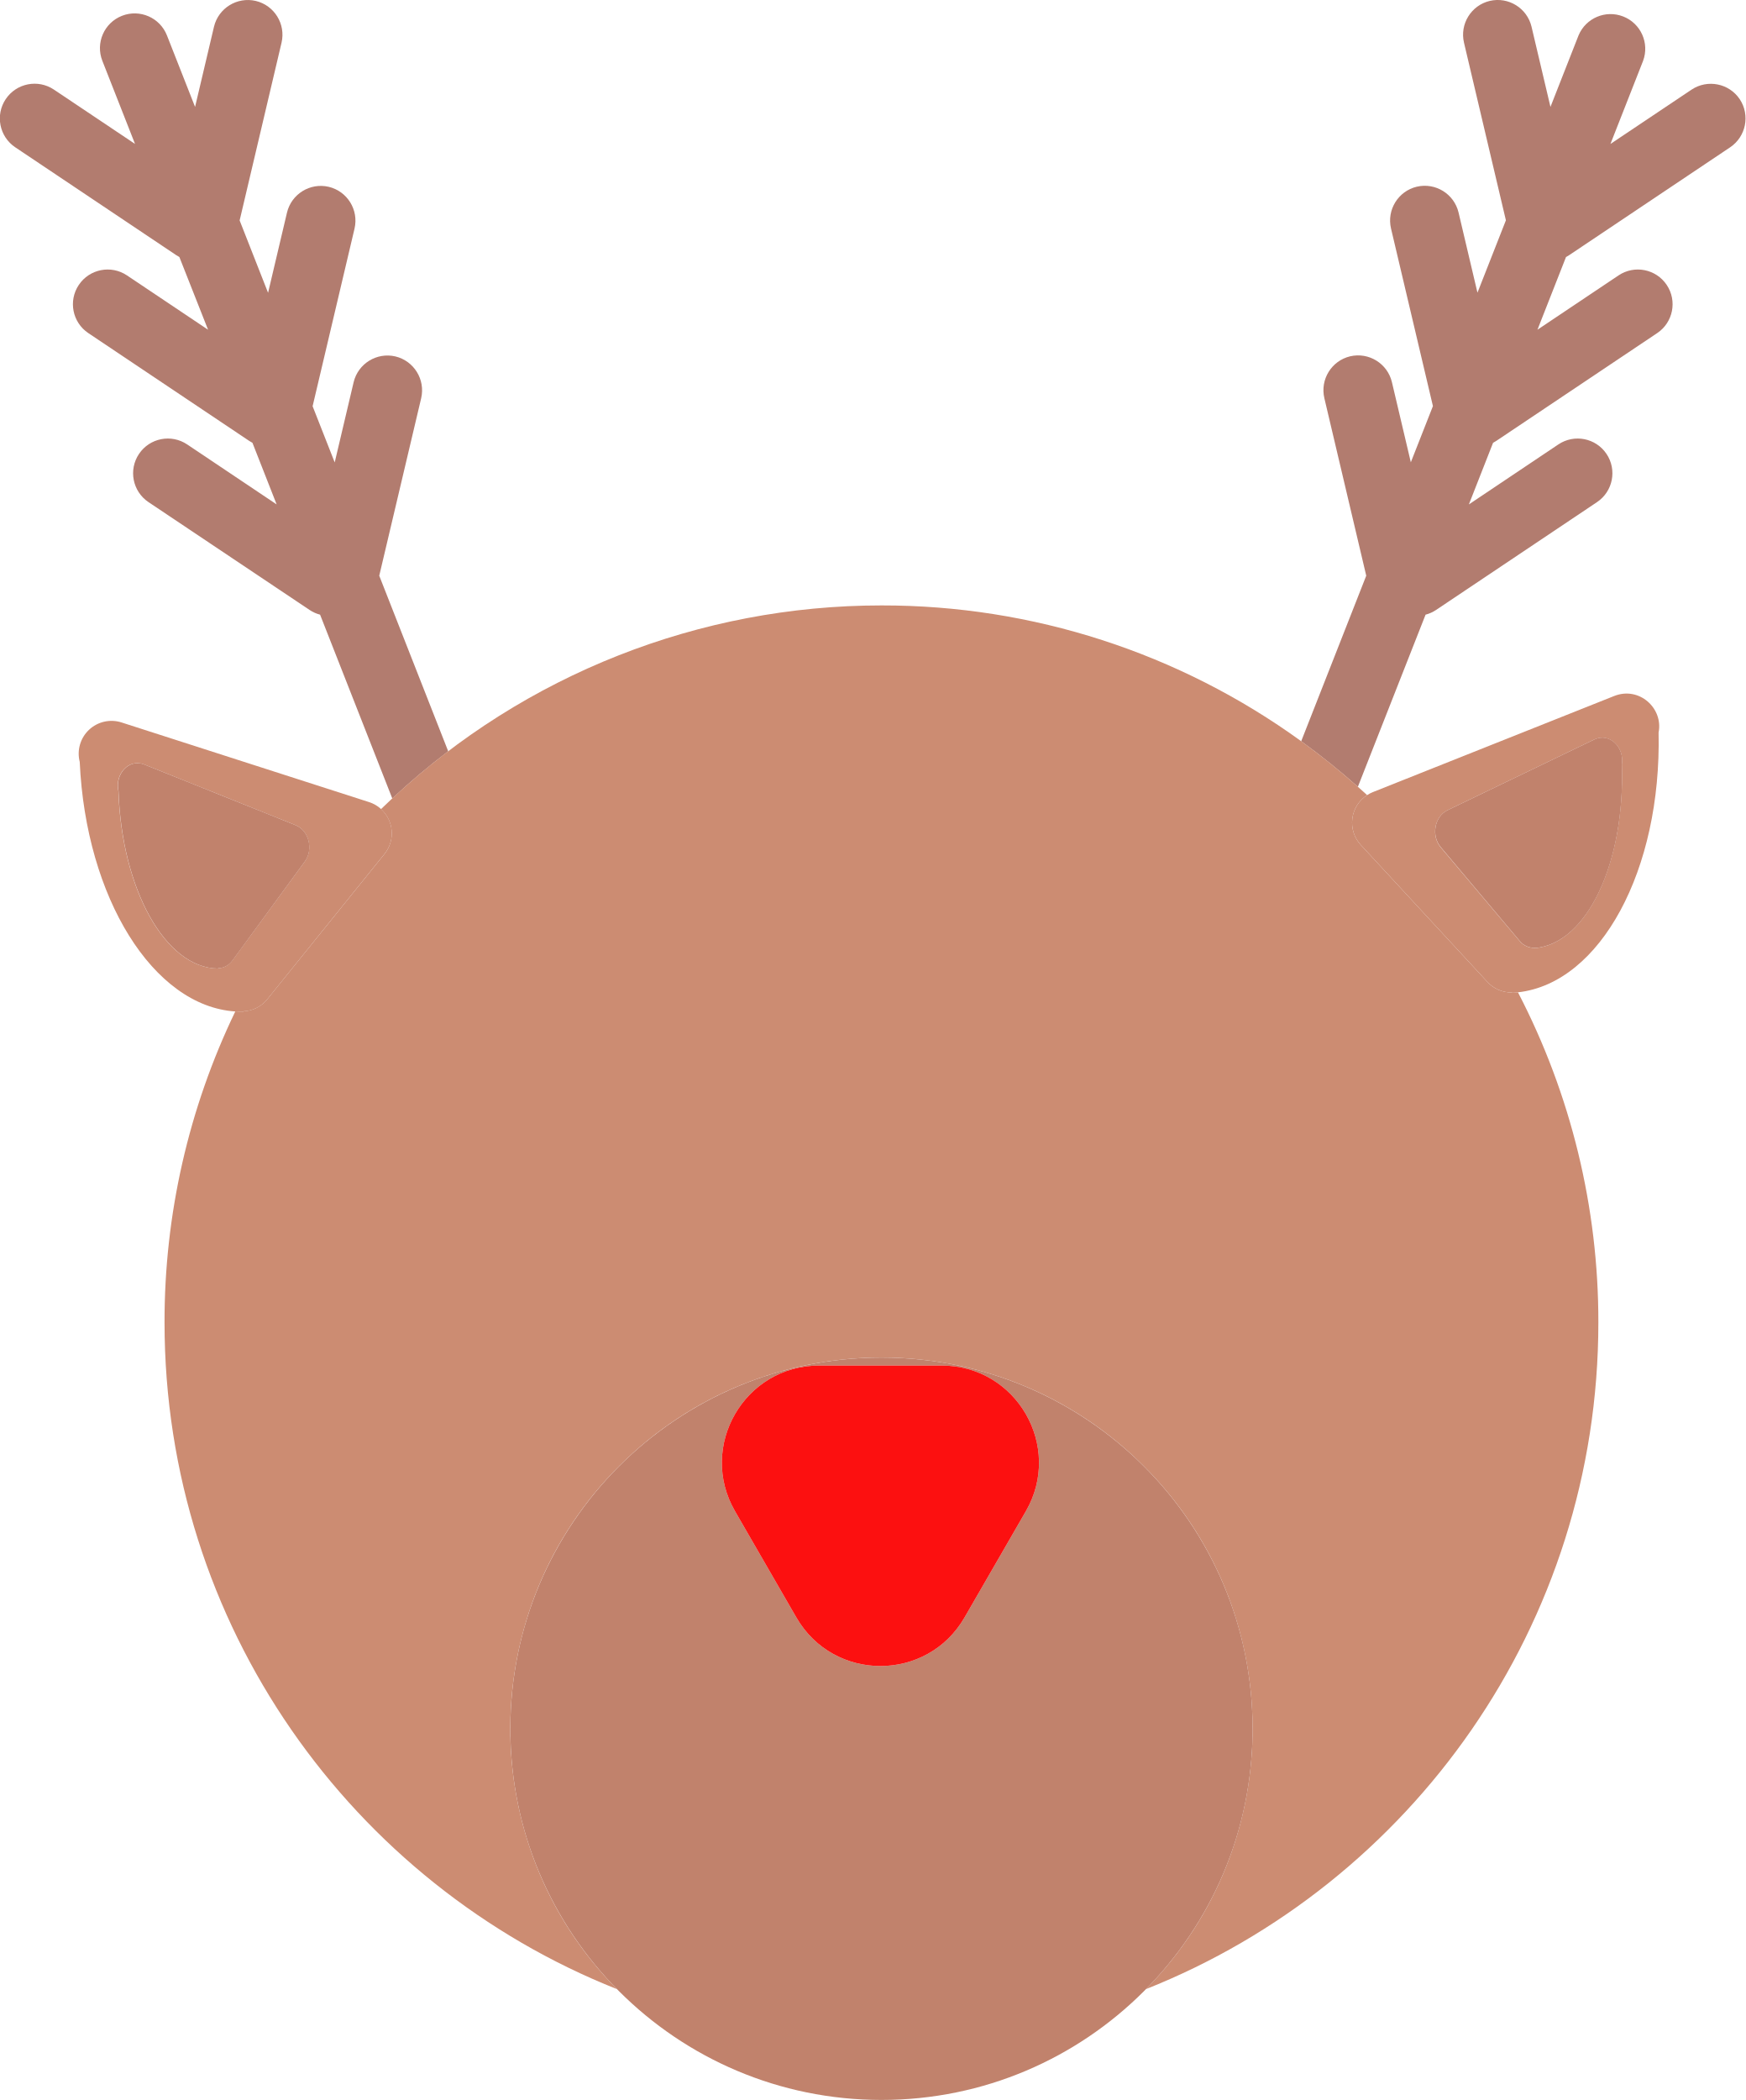
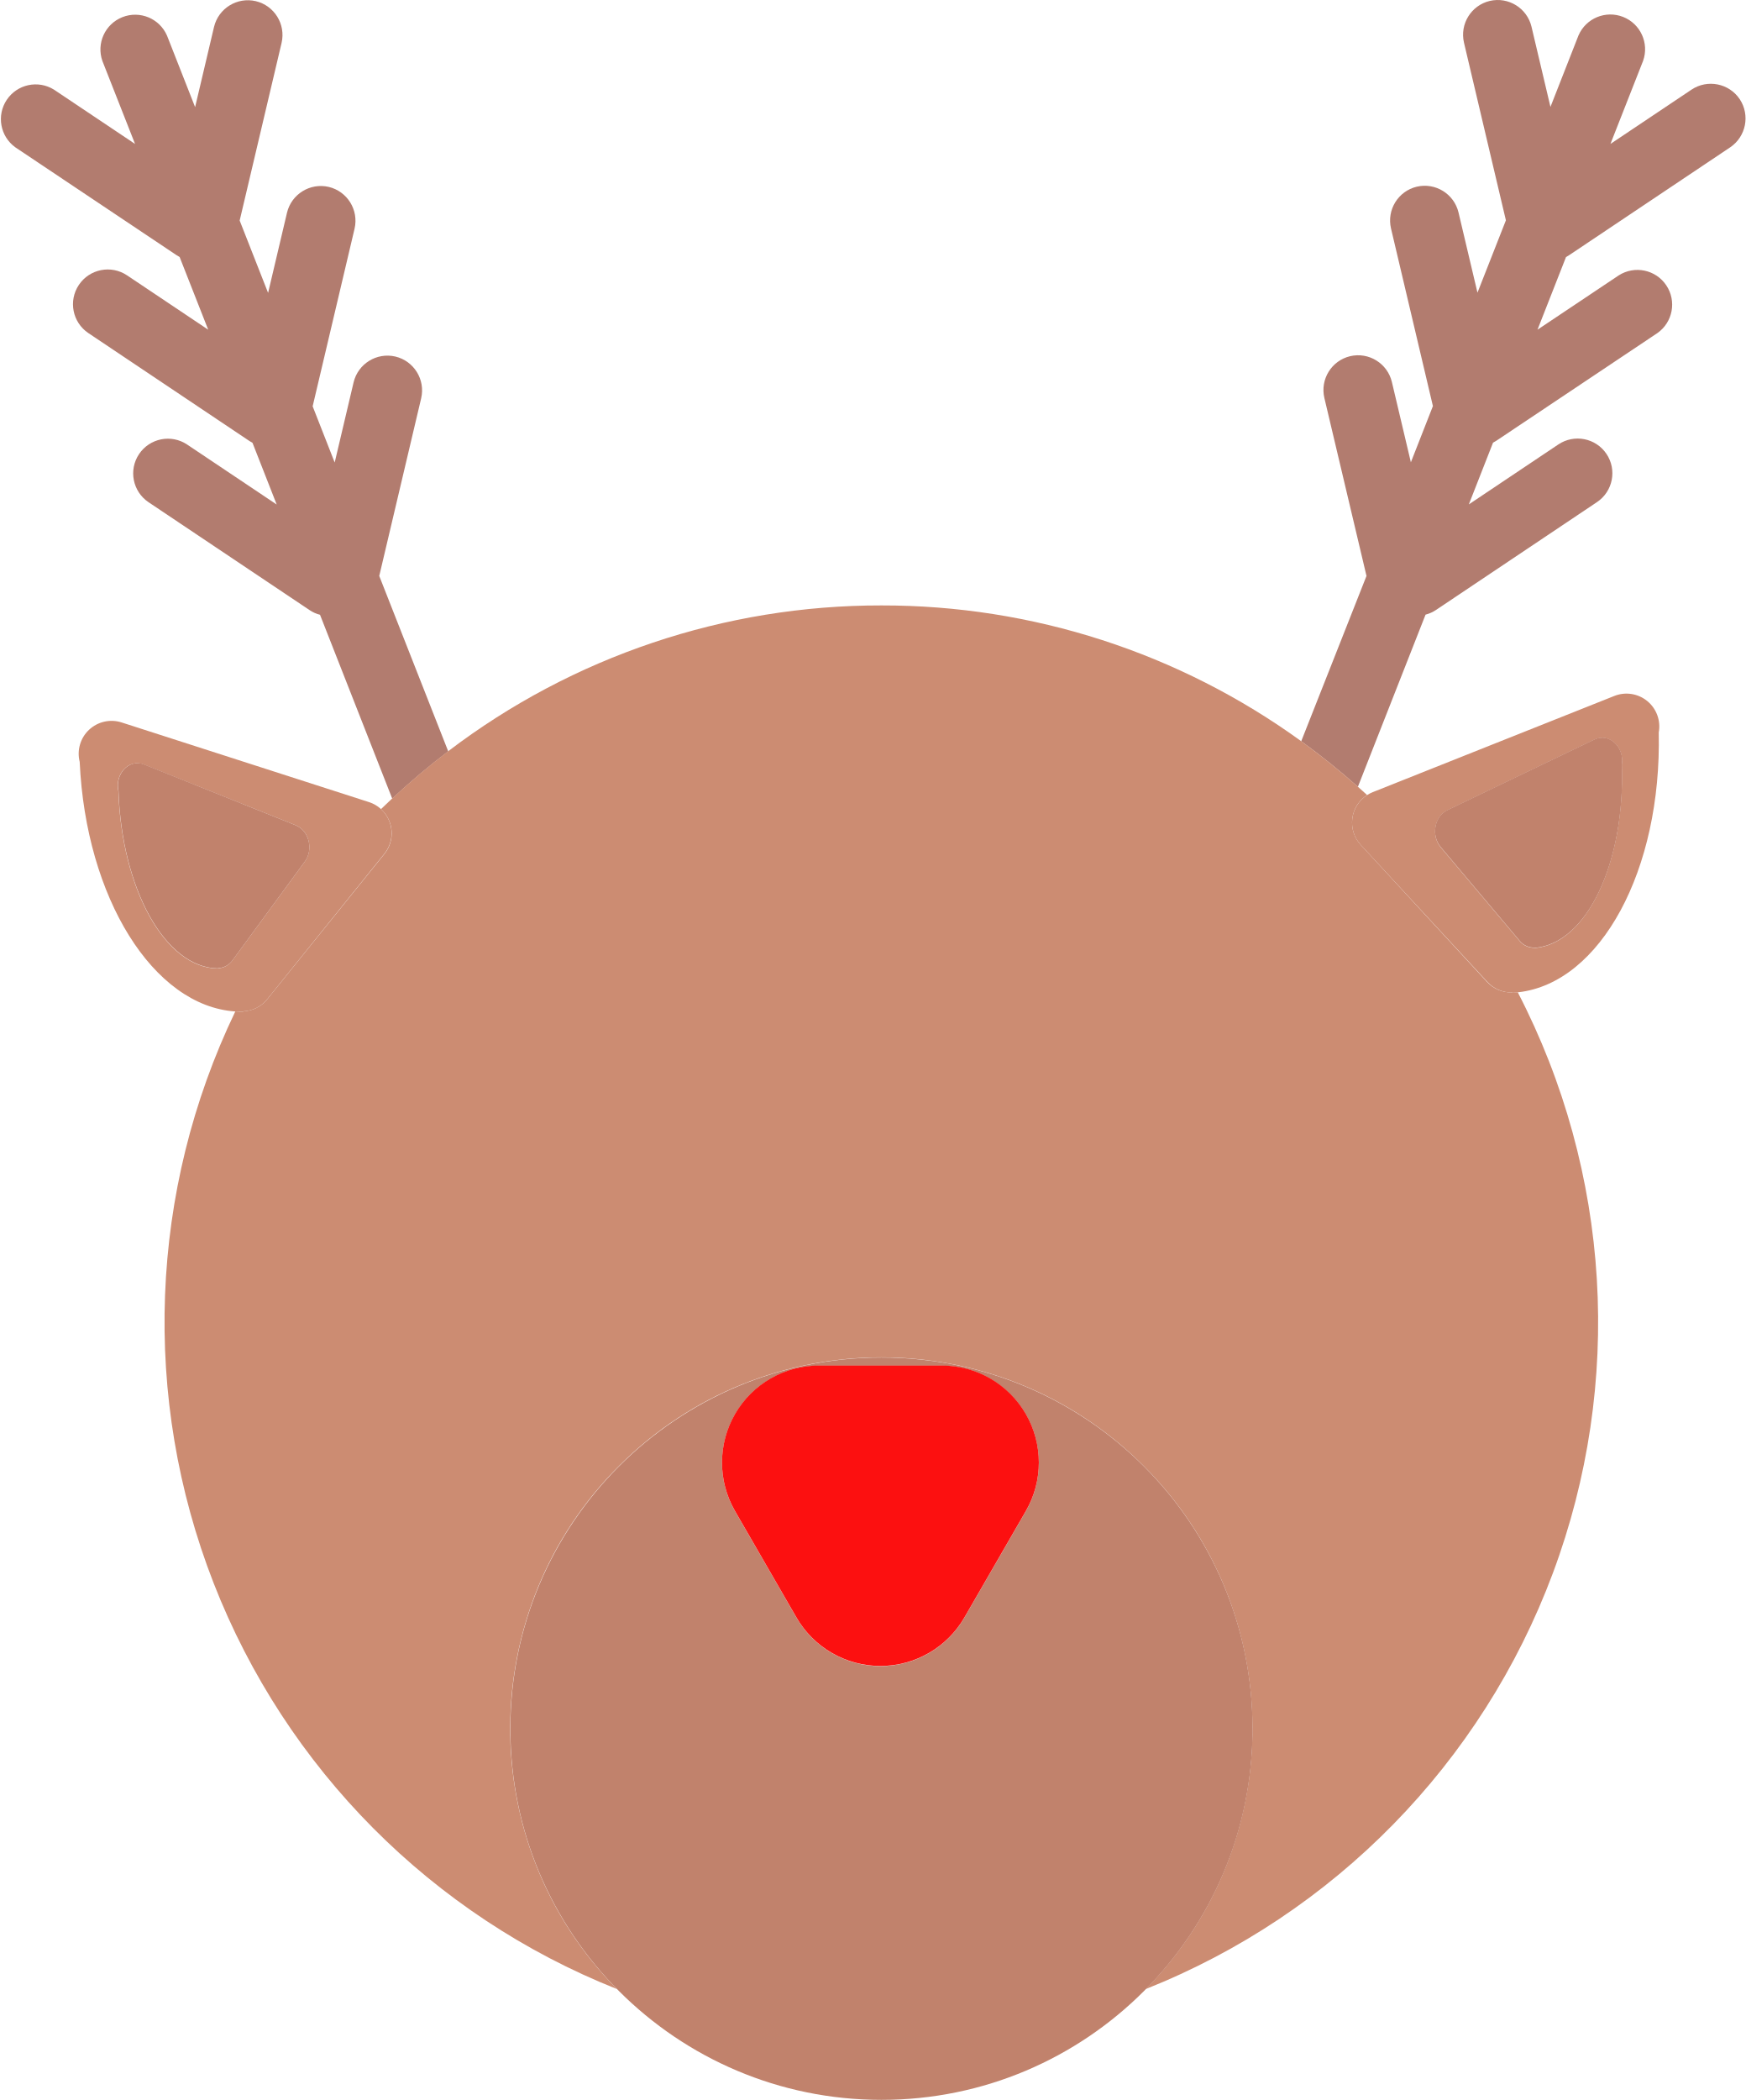
- <svg xmlns="http://www.w3.org/2000/svg" viewBox="0 0 721.93 868.34">
+ <svg xmlns="http://www.w3.org/2000/svg" width="396.05" height="476.38" viewBox="0 0 396.05 476.38">
  <defs>
-     <style>.a{fill:#b27c6f;}.b{fill:#cc8c72;}.c{fill:#c1826c;}.d{fill:#fc1010;}</style>
+     <style>
+       .a {
+         fill: #b27c6f;
+       }
+ 
+       .b {
+         fill: #cc8c72;
+       }
+ 
+       .c {
+         fill: #c1826c;
+       }
+ 
+       .d {
+         fill: #fc1010;
+       }
+     </style>
  </defs>
-   <path class="a" d="M1347.46,211.35a14.4,14.4,0,0,0-19.91-3.94L1294,229.87l13.5-34.36A14.35,14.35,0,0,0,1280.8,185l-11.61,29.55-7.83-33.16a14.39,14.39,0,0,0-17.26-10.67h0A14.38,14.38,0,0,0,1233.43,188l17.33,73.45L1239,291.37l-7.82-33.15a14.39,14.39,0,0,0-17.27-10.67h0a14.39,14.39,0,0,0-10.67,17.26l17.34,73.46-9.14,23.24-7.82-33.15a14.4,14.4,0,0,0-17.27-10.68h0A14.41,14.41,0,0,0,1175.68,335L1193,408.4l-26.9,68.45a299.44,299.44,0,0,1,23.44,18.84l28-71.18a14,14,0,0,0,4.33-1.94l66.58-44.6a14.35,14.35,0,0,0-16-23.85l-37,24.8,10-25.47a13.06,13.06,0,0,0,1.3-.77l66.59-44.6a14.35,14.35,0,0,0-16-23.85l-33.53,22.46,11.81-30.06a12.32,12.32,0,0,0,1.3-.77l66.58-44.6A14.39,14.39,0,0,0,1347.46,211.35Z" transform="translate(-627.95 -170.35)" />
-   <path class="a" d="M784.8,408.4,802.14,335a14.41,14.41,0,0,0-10.67-17.27h0a14.4,14.4,0,0,0-17.27,10.68l-7.82,33.15-9.14-23.24,17.34-73.46a14.39,14.39,0,0,0-10.67-17.26h0a14.39,14.39,0,0,0-17.27,10.67l-7.82,33.15-11.76-29.92L744.39,188a14.39,14.39,0,0,0-10.67-17.27h0a14.41,14.41,0,0,0-17.27,10.67l-7.82,33.16L697,185a14.35,14.35,0,0,0-26.72,10.5l13.51,34.36-33.54-22.46a14.35,14.35,0,0,0-16,23.85l66.58,44.6a12.32,12.32,0,0,0,1.3.77L714,306.69l-33.53-22.46a14.35,14.35,0,1,0-16,23.85l66.58,44.6a14.47,14.47,0,0,0,1.31.77l10,25.47-37-24.8a14.35,14.35,0,0,0-16,23.85L756,422.57a14,14,0,0,0,4.33,1.94l29.86,76A297.89,297.89,0,0,1,813.32,481Z" transform="translate(-627.95 -170.35)" />
-   <path class="b" d="M992.5,420.69a296.36,296.36,0,0,0-202.35,79.82c-1.55,1.45-3.1,2.91-4.62,4.4A13.55,13.55,0,0,1,787,523.42L738.51,583.5a13.37,13.37,0,0,1-9.9,5l.09.15c-1.15,0-2.3,0-3.43-.09A295.23,295.23,0,0,0,696,717.19c0,125.11,77.49,232.11,187.09,275.65a153.5,153.5,0,1,1,218.82,0C1211.51,949.3,1289,842.3,1289,717.19a295.14,295.14,0,0,0-33.25-136.52c-.83.09-1.66.17-2.49.21l.08-.15a13.42,13.42,0,0,1-10.22-4.35l-52.39-56.67a13.55,13.55,0,0,1,2.64-20.59c-1.26-1.16-2.53-2.29-3.81-3.43a299.44,299.44,0,0,0-23.44-18.84A295.09,295.09,0,0,0,992.5,420.69Z" transform="translate(-627.95 -170.35)" />
-   <path class="c" d="M992.5,731.69A153.49,153.49,0,1,0,1146,885.19,153.5,153.5,0,0,0,992.5,731.69Zm59.73,63.54-25.37,43.94c-15.46,26.77-54.1,26.77-69.55,0l-25.37-43.94C916.48,768.46,935.8,735,966.71,735h50.74C1048.36,735,1067.68,768.46,1052.23,795.23Z" transform="translate(-627.95 -170.35)" />
-   <path class="d" d="M1017.45,735H966.71c-30.91,0-50.23,33.46-34.77,60.23l25.37,43.94c15.45,26.77,54.09,26.77,69.55,0l25.37-43.94C1067.68,768.46,1048.36,735,1017.45,735Z" transform="translate(-627.95 -170.35)" />
-   <path class="b" d="M728.61,588.53a13.37,13.37,0,0,0,9.9-5L787,523.42a13.55,13.55,0,0,0-1.42-18.51,13.41,13.41,0,0,0-5-2.9L678.22,469.08a13.57,13.57,0,0,0-17.3,16.29c2.56,56.29,30.44,101,64.35,103.22,1.13.08,2.28.11,3.43.09Zm-4.52-21.09a7.67,7.67,0,0,1-6.09,3.3l0,.1c-21.71-.29-39.71-32.8-41.08-73.37-1.57-6.9,4.2-13.58,10.68-11l62.55,25.07c5.53,2.22,7.52,10,3.83,15.06Z" transform="translate(-627.95 -170.35)" />
-   <path class="c" d="M750.2,511.55l-62.55-25.07c-6.48-2.59-12.25,4.09-10.68,11,1.37,40.57,19.37,73.08,41.08,73.37l0-.1a7.67,7.67,0,0,0,6.09-3.3L754,526.61C757.72,521.57,755.73,513.77,750.2,511.55Z" transform="translate(-627.95 -170.35)" />
-   <path class="b" d="M1190.73,519.71l52.39,56.67a13.42,13.42,0,0,0,10.22,4.35l-.08.15c.83,0,1.66-.12,2.49-.21,34.14-3.81,59.41-50.59,58.16-107.44,2-10-8-19.2-18.36-15.09l-99.88,39.77a13.2,13.2,0,0,0-2.3,1.21A13.55,13.55,0,0,0,1190.73,519.71Zm35.87-14.32,60.72-29.25c6.28-3,12.49,3.26,11.39,10.25,1.37,40.57-14.39,74.22-36,76l0-.11a7.67,7.67,0,0,1-6.3-2.88l-32.63-38.72C1219.77,515.89,1221.23,508,1226.6,505.39Z" transform="translate(-627.95 -170.35)" />
-   <path class="c" d="M1256.43,559.38a7.67,7.67,0,0,0,6.3,2.88l0,.11c21.64-1.76,37.4-35.41,36-76,1.1-7-5.11-13.27-11.39-10.25l-60.72,29.25c-5.37,2.58-6.83,10.5-2.8,15.27Z" transform="translate(-627.95 -170.35)" />
+   <path class="a" d="M1022.68,192.84a7.9,7.9,0,0,0-10.93-2.16L993.35,203l7.41-18.85a7.88,7.88,0,0,0-14.66-5.76l-6.36,16.21-4.3-18.19a7.89,7.89,0,0,0-9.47-5.85h0a7.89,7.89,0,0,0-5.85,9.47l9.51,40.3-6.45,16.41-4.3-18.19a7.89,7.89,0,0,0-9.47-5.85h0a7.89,7.89,0,0,0-5.85,9.47l9.51,40.3-5,12.75L943.76,257a7.89,7.89,0,0,0-9.47-5.85h0a7.89,7.89,0,0,0-5.85,9.47L938,301,923.19,338.5q6.69,4.85,12.86,10.33l15.35-39.05a7.71,7.71,0,0,0,2.37-1.06l36.53-24.47a7.87,7.87,0,1,0-8.77-13.08l-20.31,13.6,5.49-14q.38-.19.72-.42L1004,245.91a7.88,7.88,0,0,0-8.77-13.09L976.8,245.14l6.47-16.48a7.6,7.6,0,0,0,.72-.43l36.53-24.46A7.91,7.91,0,0,0,1022.68,192.84Z" transform="translate(-627.95 -170.35)" />
+   <path class="a" d="M714,301l9.51-40.3a7.89,7.89,0,0,0-5.86-9.47h0a7.9,7.9,0,0,0-9.47,5.85l-4.29,18.19-5-12.75,9.51-40.3a7.9,7.9,0,0,0-5.86-9.47h0a7.9,7.9,0,0,0-9.47,5.85l-4.29,18.19-6.45-16.41,9.51-40.3a7.9,7.9,0,0,0-5.86-9.47h0a7.9,7.9,0,0,0-9.47,5.85l-4.29,18.19-6.37-16.21a7.88,7.88,0,0,0-14.66,5.76L658.59,203l-18.4-12.32a7.88,7.88,0,0,0-8.76,13.09L668,228.23a7.45,7.45,0,0,0,.71.43l6.48,16.48-18.4-12.32A7.88,7.88,0,0,0,648,245.91l36.53,24.47c.23.15.47.29.71.42l5.49,14-20.31-13.6a7.87,7.87,0,1,0-8.76,13.08l36.53,24.47a7.51,7.51,0,0,0,2.37,1.06l16.38,41.7a164.43,164.43,0,0,1,12.71-10.72Z" transform="translate(-627.95 -170.35)" />
+   <path class="b" d="M827.94,307.69a161.91,161.91,0,0,0-98.3,33.07,164.43,164.43,0,0,0-12.71,10.72c-.85.79-1.7,1.6-2.53,2.41a7.44,7.44,0,0,1,.78,10.16L688.6,397a7.38,7.38,0,0,1-5.43,2.76l.05.08c-.63,0-1.26,0-1.88-.05a162.79,162.79,0,0,0,86.58,221.77,84.21,84.21,0,1,1,120,0,162.77,162.77,0,0,0,84.4-226.12c-.45.05-.91.1-1.36.12l0-.08a7.4,7.4,0,0,1-5.61-2.39L936.69,362a7.44,7.44,0,0,1,1.45-11.3l-2.09-1.88q-6.16-5.47-12.86-10.33A161.86,161.86,0,0,0,827.94,307.69Z" transform="translate(-627.95 -170.35)" />
+   <path class="c" d="M827.94,478.3a84.2,84.2,0,1,0,84.21,84.22A84.22,84.22,0,0,0,827.94,478.3Zm32.77,34.86-13.92,24.11a22,22,0,0,1-38.15,0l-13.92-24.11a22,22,0,0,1,19.07-33h27.84A22,22,0,0,1,860.71,513.16Z" transform="translate(-627.95 -170.35)" />
+   <path class="d" d="M841.63,480.12H813.79a22,22,0,0,0-19.07,33l13.92,24.11a22,22,0,0,0,38.15,0l13.92-24.11A22,22,0,0,0,841.63,480.12Z" transform="translate(-627.95 -170.35)" />
+   <g>
+     <path class="b" d="M714.4,353.89a7.38,7.38,0,0,0-2.74-1.59l-56.13-18.07a7.46,7.46,0,0,0-9.5,8.94c1.41,30.88,16.71,55.39,35.31,56.63.62,0,1.25.06,1.88.05l-.05-.08A7.38,7.38,0,0,0,688.6,397l26.58-33A7.44,7.44,0,0,0,714.4,353.89Zm-17.29,11.9L680.69,388.2a4.27,4.27,0,0,1-3.34,1.81l0,.05c-11.91-.16-21.79-18-22.54-40.25-.86-3.78,2.31-7.45,5.86-6L695,357.54C698.05,358.75,699.14,363,697.11,365.79Z" transform="translate(-627.95 -170.35)" />
+     <path class="c" d="M695,357.54,660.7,343.78c-3.55-1.42-6.72,2.25-5.86,6,.75,22.26,10.63,40.09,22.54,40.25l0-.05a4.27,4.27,0,0,0,3.34-1.81l16.42-22.41C699.14,363,698.05,358.75,695,357.54Z" transform="translate(-627.95 -170.35)" />
+   </g>
+   <g>
+     <path class="b" d="M994.19,328.24l-54.78,21.81a7.25,7.25,0,0,0-1.27.66,7.44,7.44,0,0,0-1.45,11.3l28.74,31.09a7.4,7.4,0,0,0,5.61,2.39l0,.08c.45,0,.91-.07,1.36-.12,18.73-2.09,32.6-27.75,31.91-58.94A7.45,7.45,0,0,0,994.19,328.24Zm-18,57.17,0-.06a4.23,4.23,0,0,1-3.46-1.57l-17.9-21.25c-2.2-2.62-1.41-7,1.54-8.38l33.31-16c3.45-1.66,6.85,1.79,6.25,5.62C996.68,366,988,384.45,976.16,385.41Z" transform="translate(-627.95 -170.35)" />
+     <path class="c" d="M989.68,338.11l-33.31,16c-3,1.42-3.74,5.76-1.54,8.38l17.9,21.25a4.23,4.23,0,0,0,3.46,1.57l0,.06c11.88-1,20.52-19.42,19.77-41.68C996.53,339.9,993.13,336.45,989.68,338.11Z" transform="translate(-627.95 -170.35)" />
+   </g>
</svg>
